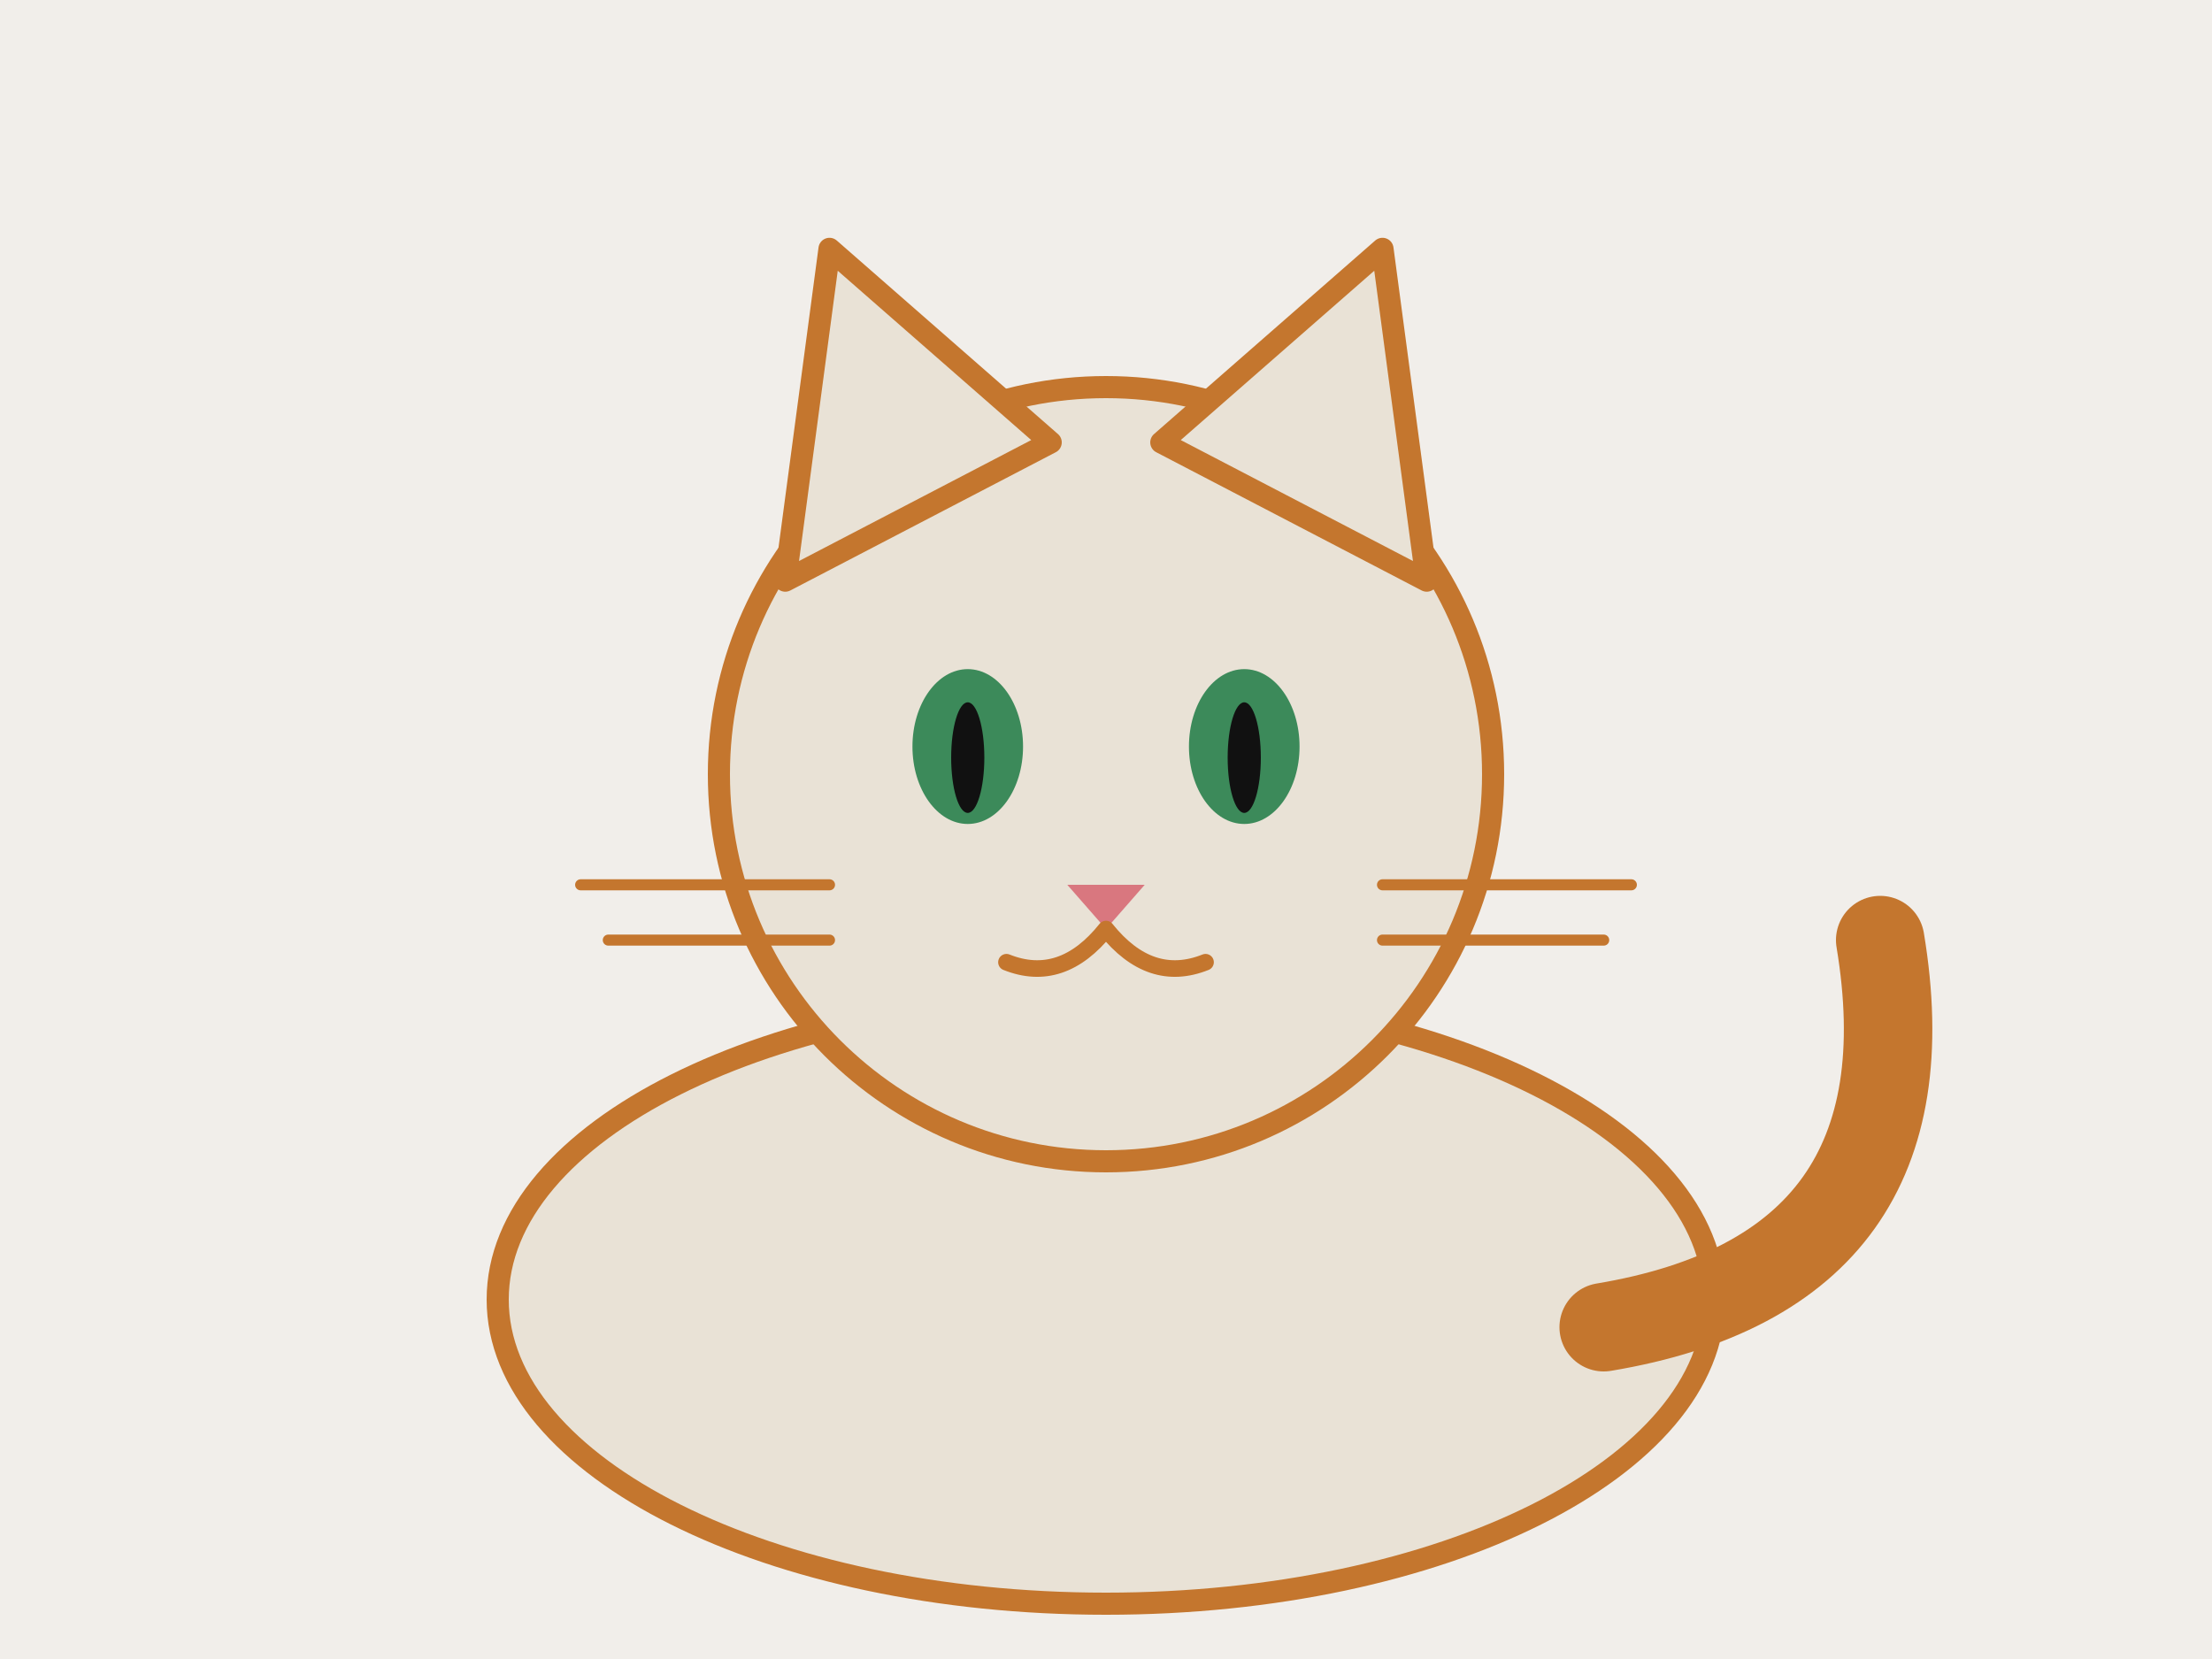
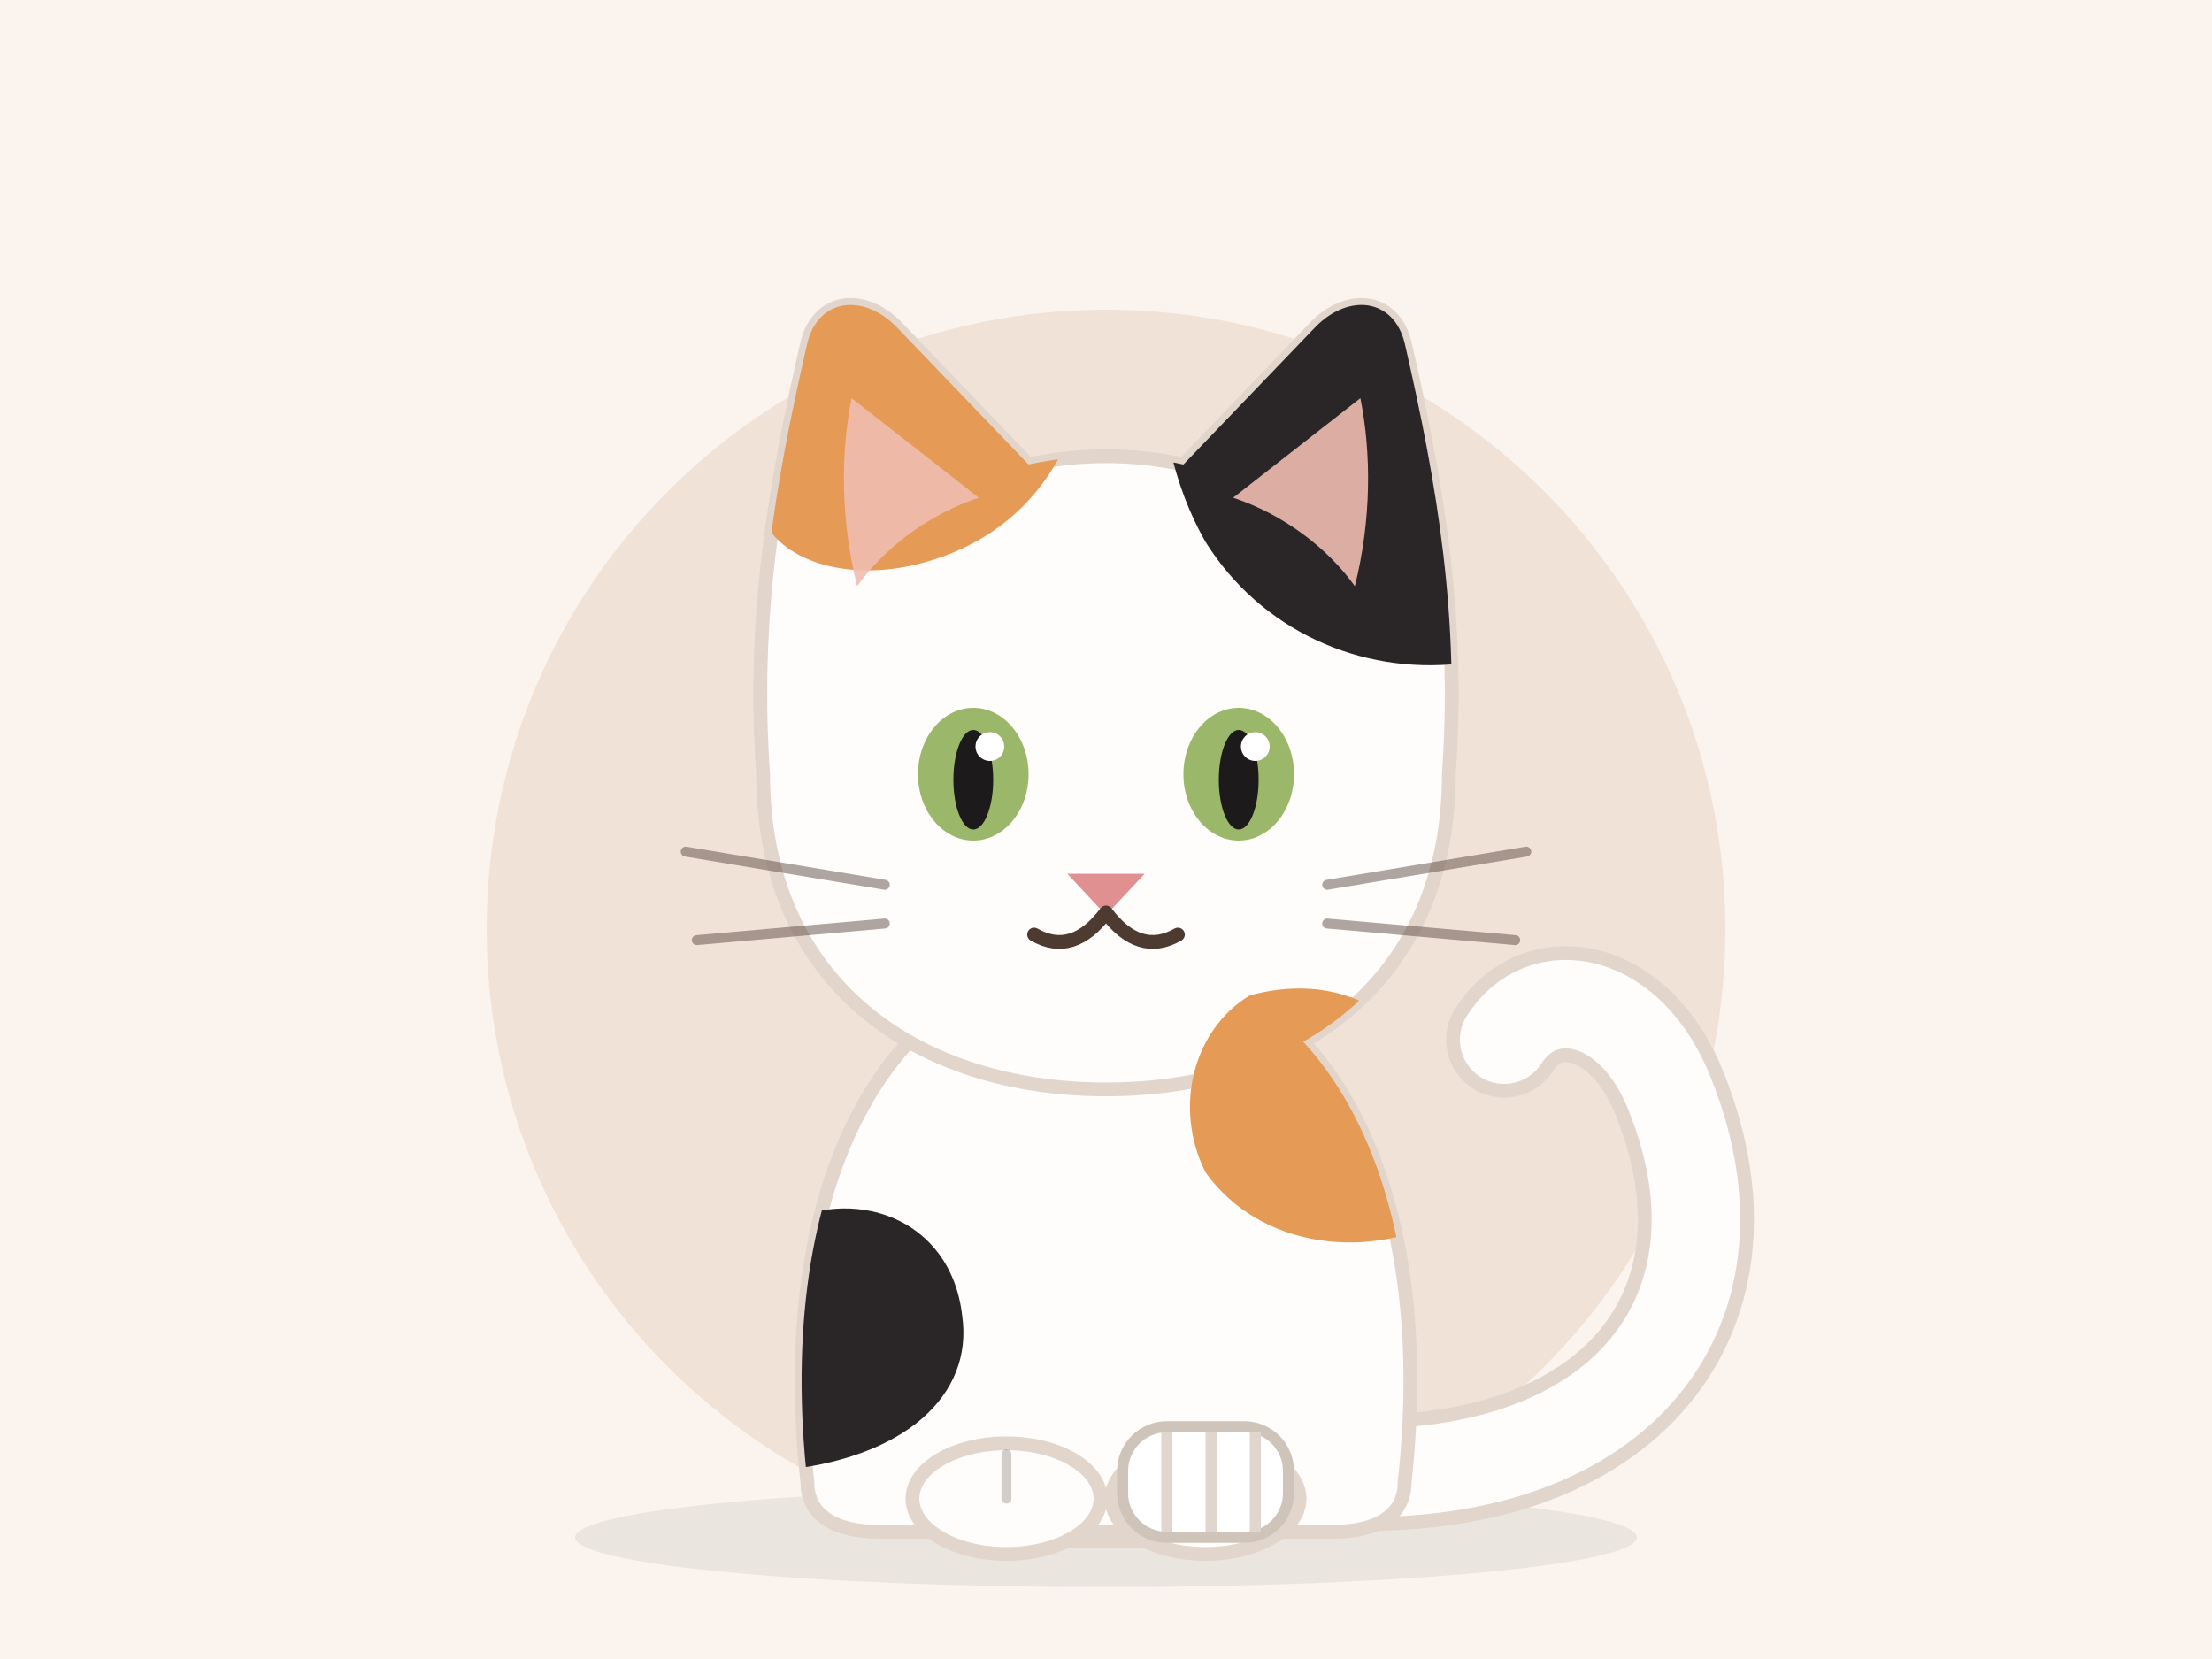
- <svg xmlns="http://www.w3.org/2000/svg" viewBox="0 0 400 300" role="img">
-   <rect width="400" height="300" fill="#F1EEEA" />
-   <ellipse cx="200" cy="235" rx="110" ry="55" fill="#E9E2D6" stroke="#C4762E" stroke-width="4" />
-   <path d="M290 240 q60 -10 50 -70" fill="none" stroke="#C4762E" stroke-width="16" stroke-linecap="round" />
-   <circle cx="200" cy="140" r="70" fill="#E9E2D6" stroke="#C4762E" stroke-width="4" />
-   <path d="M142 105 L150 45 L190 80 Z" fill="#E9E2D6" stroke="#C4762E" stroke-width="4" stroke-linejoin="round" />
-   <path d="M258 105 L250 45 L210 80 Z" fill="#E9E2D6" stroke="#C4762E" stroke-width="4" stroke-linejoin="round" />
-   <ellipse cx="175" cy="135" rx="10" ry="14" fill="#3C8A5A" />
-   <ellipse cx="225" cy="135" rx="10" ry="14" fill="#3C8A5A" />
-   <ellipse cx="175" cy="137" rx="3" ry="10" fill="#111" />
-   <ellipse cx="225" cy="137" rx="3" ry="10" fill="#111" />
-   <path d="M193 160 L207 160 L200 168 Z" fill="#D9777F" />
-   <path d="M200 168 q-8 10 -18 6 M200 168 q8 10 18 6" fill="none" stroke="#C4762E" stroke-width="3" stroke-linecap="round" />
-   <path d="M150 160 h-45 M150 170 h-40 M250 160 h45 M250 170 h40" stroke="#C4762E" stroke-width="2" stroke-linecap="round" />
+ <svg xmlns="http://www.w3.org/2000/svg" viewBox="0 0 400 300">
+   <defs>
+     <clipPath id="coat">
+       <path d="M138 140C136 112 140 88 146 62C148 54 156 53 162 59L186 84C195 82 205 82 214 84L238 59C244 53 252 54 254 62C260 88 264 112 262 140C262 178 234 197 200 197C166 197 138 178 138 140Z" />
+       <path d="M146 268C140 214 160 174 200 172C240 174 260 214 254 268C254 274 249 277 241 277H159C151 277 146 274 146 268Z" />
+     </clipPath>
+   </defs>
+   <rect width="400" height="300" fill="#FAF3EE" />
+   <circle cx="200" cy="168" r="112" fill="#F1E2D8" />
+   <ellipse cx="200" cy="278" rx="96" ry="9" fill="#1c1a1b" opacity=".07" />
+   <path d="M238 266C292 270 318 238 302 198C295 180 279 177 272 188" fill="none" stroke="#E2D6CC" stroke-width="21" stroke-linecap="round" />
+   <path d="M238 266C292 270 318 238 302 198C295 180 279 177 272 188" fill="none" stroke="#FFFDFB" stroke-width="16" stroke-linecap="round" />
+   <path d="M146 268C140 214 160 174 200 172C240 174 260 214 254 268C254 274 249 277 241 277H159C151 277 146 274 146 268Z" fill="#FFFDFB" stroke="#E2D6CC" stroke-width="2.5" />
+   <path d="M138 140C136 112 140 88 146 62C148 54 156 53 162 59L186 84C195 82 205 82 214 84L238 59C244 53 252 54 254 62C260 88 264 112 262 140C262 178 234 197 200 197C166 197 138 178 138 140Z" fill="#FFFDFB" stroke="#E2D6CC" stroke-width="2.5" />
+   <g clip-path="url(#coat)">
+     <path d="M138 50h58c4 24-6 46-30 52-12 3-24 0-28-8Z" fill="#E59A55" />
+     <path d="M212 50h52v70c-18 2-36-6-46-22-8-14-10-32-6-48Z" fill="#2A2527" />
+     <path d="M226 180c22-6 40 10 36 40-14 8-34 6-44-8-6-12-2-26 8-32Z" fill="#E59A55" />
+     <path d="M140 222c14-8 32-2 34 16 2 14-10 26-34 28Z" fill="#2A2527" />
+   </g>
+   <g fill="#F0BDB0" opacity=".9">
+     <path d="M154 72L177 90C168 93 160 99 155 106C152 94 152 82 154 72Z" />
+     <path d="M246 72L223 90C232 93 240 99 245 106C248 94 248 82 246 72Z" />
+   </g>
+   <g fill="#9BB86A">
+     <ellipse cx="176" cy="140" rx="10" ry="12" />
+     <ellipse cx="224" cy="140" rx="10" ry="12" />
+   </g>
+   <g fill="#1c1a1b">
+     <ellipse cx="176" cy="141" rx="3.6" ry="9" />
+     <ellipse cx="224" cy="141" rx="3.6" ry="9" />
+   </g>
+   <g fill="#fff">
+     <circle cx="179" cy="135" r="2.6" />
+     <circle cx="227" cy="135" r="2.6" />
+   </g>
+   <path d="M193 158h14l-7 7.5z" fill="#E09090" />
+   <path d="M200 165q-6 8-13 4M200 165q6 8 13 4" fill="none" stroke="#4D3A30" stroke-width="2.5" stroke-linecap="round" />
+   <g stroke="#4D3A30" stroke-width="1.8" stroke-linecap="round" opacity=".45">
+     <path d="M160 160L124 154M160 167L126 170M240 160L276 154M240 167L274 170" />
+   </g>
+   <g fill="#FFFDFB" stroke="#E2D6CC" stroke-width="2.5">
+     <ellipse cx="182" cy="271" rx="17" ry="10" />
+     <ellipse cx="218" cy="271" rx="17" ry="10" />
+   </g>
+   <path d="M182 263v8M218 263v8" stroke="#4D3A30" stroke-width="1.8" stroke-linecap="round" opacity=".25" />
+   <g>
+     <rect x="203" y="258" width="30" height="20" rx="8" fill="#FFFFFF" stroke="#CFC4BA" stroke-width="2" />
+     <path d="M211 259v18M219 259v18M227 259v18" stroke="#E0D6CD" stroke-width="2" />
+   </g>
</svg>
